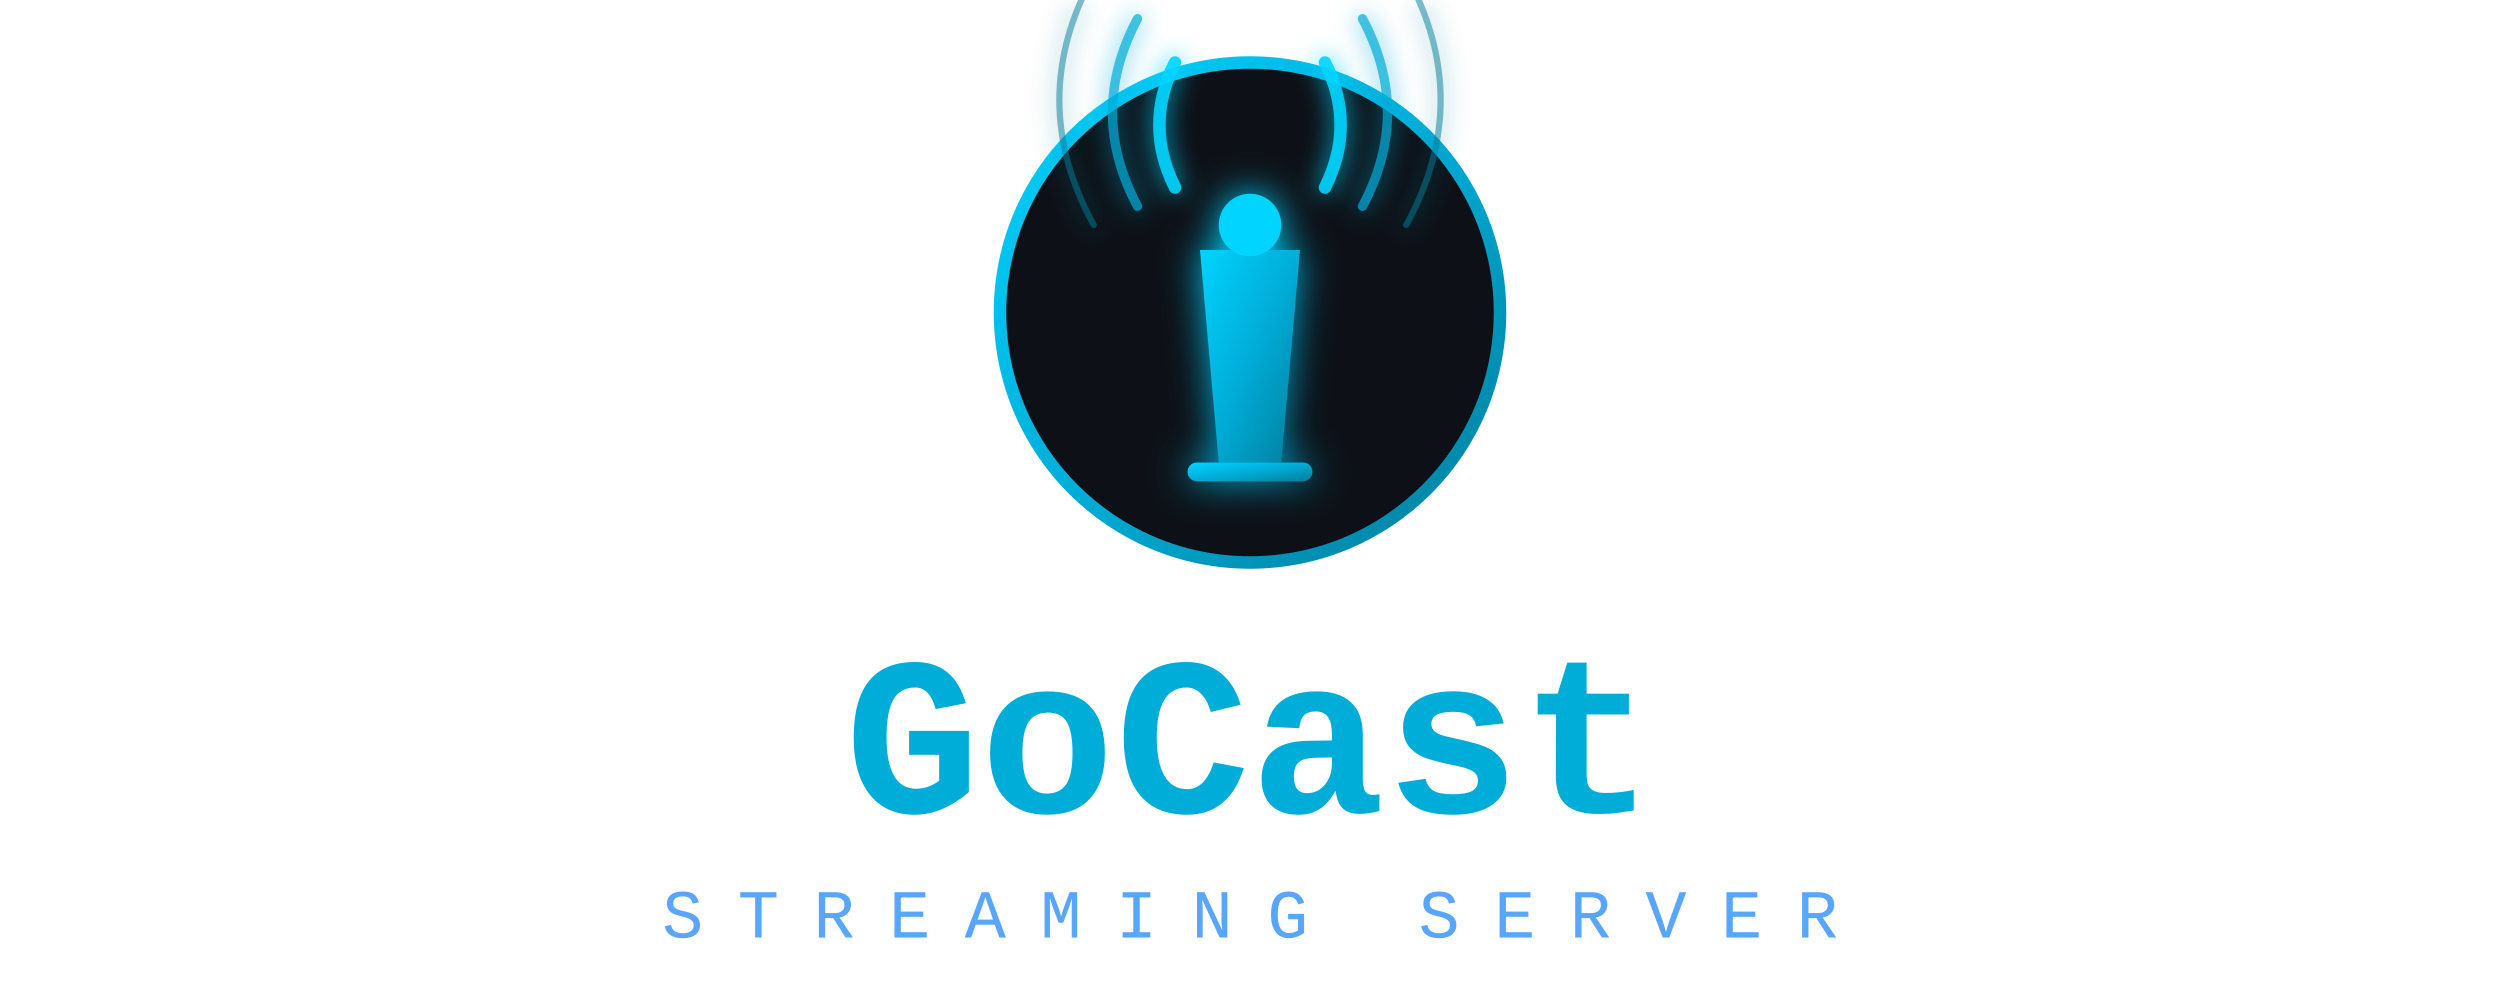
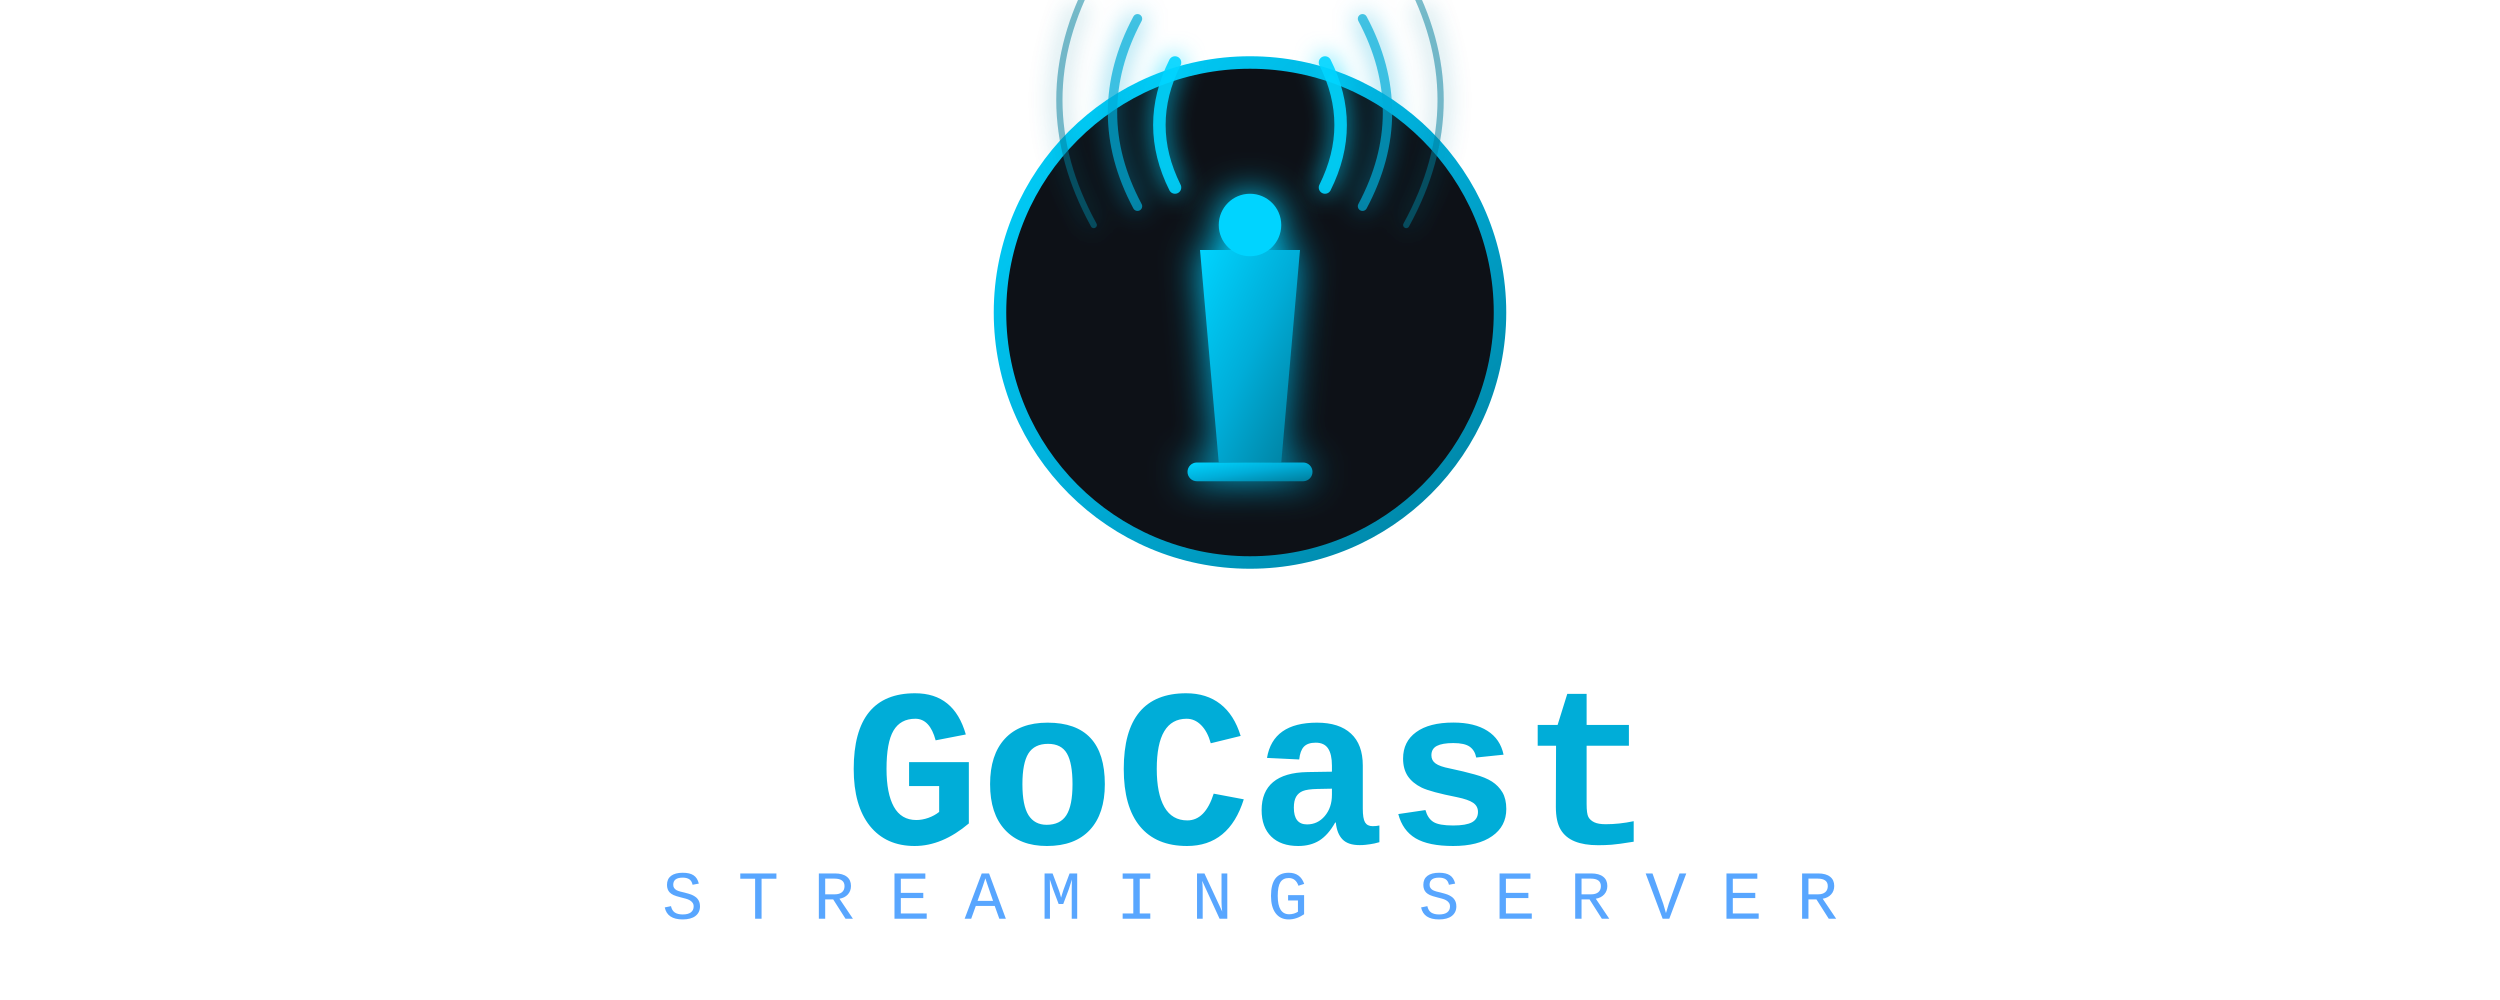
<svg xmlns="http://www.w3.org/2000/svg" viewBox="0 0 400 160">
  <defs>
    <linearGradient id="primaryGradient" x1="0%" y1="0%" x2="100%" y2="100%">
      <stop offset="0%" stop-color="#00D4FF" />
      <stop offset="50%" stop-color="#00ADD8" />
      <stop offset="100%" stop-color="#007d9c" />
    </linearGradient>
    <filter id="glow" x="-50%" y="-50%" width="200%" height="200%">
      <feGaussianBlur stdDeviation="3" result="coloredBlur" />
      <feMerge>
        <feMergeNode in="coloredBlur" />
        <feMergeNode in="SourceGraphic" />
      </feMerge>
    </filter>
    <filter id="waveGlow" x="-100%" y="-100%" width="300%" height="300%">
      <feGaussianBlur stdDeviation="2" result="blur" />
      <feMerge>
        <feMergeNode in="blur" />
        <feMergeNode in="SourceGraphic" />
      </feMerge>
    </filter>
  </defs>
  <circle cx="200" cy="50" r="40" fill="#0d1117" stroke="url(#primaryGradient)" stroke-width="2" />
  <g transform="translate(200, 50)" filter="url(#glow)">
    <polygon points="-5,24 5,24 8,-10 -8,-10" fill="url(#primaryGradient)" />
    <circle cx="0" cy="-14" r="5" fill="#00D4FF" />
    <rect x="-10" y="24" width="20" height="3" rx="1.5" fill="url(#primaryGradient)" />
  </g>
  <g transform="translate(200, 36)" filter="url(#waveGlow)">
    <path d="M-12,-6 Q-17,-16 -12,-26" fill="none" stroke="#00D4FF" stroke-width="2" stroke-linecap="round" opacity="0.9">
      <animate attributeName="opacity" values="0.9;0.4;0.9" dur="1.5s" repeatCount="indefinite" />
    </path>
    <path d="M12,-6 Q17,-16 12,-26" fill="none" stroke="#00D4FF" stroke-width="2" stroke-linecap="round" opacity="0.9">
      <animate attributeName="opacity" values="0.9;0.4;0.9" dur="1.5s" repeatCount="indefinite" />
    </path>
    <path d="M-18,-3 Q-26,-18 -18,-33" fill="none" stroke="#00ADD8" stroke-width="1.5" stroke-linecap="round" opacity="0.7">
      <animate attributeName="opacity" values="0.7;0.3;0.7" dur="1.5s" repeatCount="indefinite" begin="0.2s" />
    </path>
    <path d="M18,-3 Q26,-18 18,-33" fill="none" stroke="#00ADD8" stroke-width="1.5" stroke-linecap="round" opacity="0.7">
      <animate attributeName="opacity" values="0.7;0.3;0.7" dur="1.5s" repeatCount="indefinite" begin="0.2s" />
    </path>
    <path d="M-25,0 Q-36,-20 -25,-40" fill="none" stroke="#007d9c" stroke-width="1" stroke-linecap="round" opacity="0.5">
      <animate attributeName="opacity" values="0.5;0.2;0.5" dur="1.5s" repeatCount="indefinite" begin="0.4s" />
    </path>
    <path d="M25,0 Q36,-20 25,-40" fill="none" stroke="#007d9c" stroke-width="1" stroke-linecap="round" opacity="0.5">
      <animate attributeName="opacity" values="0.5;0.2;0.5" dur="1.5s" repeatCount="indefinite" begin="0.4s" />
    </path>
  </g>
-   <text x="200" y="130" font-family="'JetBrains Mono', 'SF Mono', SFMono-Regular, Consolas, 'Liberation Mono', Menlo, monospace" font-size="36" font-weight="700" fill="#00ADD8" text-anchor="middle">
+   <text x="200" y="135" font-family="'JetBrains Mono', 'SF Mono', SFMono-Regular, Consolas, 'Liberation Mono', Menlo, monospace" font-size="36" font-weight="700" fill="#00ADD8" text-anchor="middle">
    GoCast
  </text>
-   <text x="200" y="150" font-family="'JetBrains Mono', 'SF Mono', SFMono-Regular, Consolas, 'Liberation Mono', Menlo, monospace" font-size="11" font-weight="400" letter-spacing="5.5" fill="#58a6ff" text-anchor="middle">
+   <text x="200" y="147" font-family="'JetBrains Mono', 'SF Mono', SFMono-Regular, Consolas, 'Liberation Mono', Menlo, monospace" font-size="11" font-weight="400" letter-spacing="5.5" fill="#58a6ff" text-anchor="middle">
    STREAMING SERVER
  </text>
</svg>
